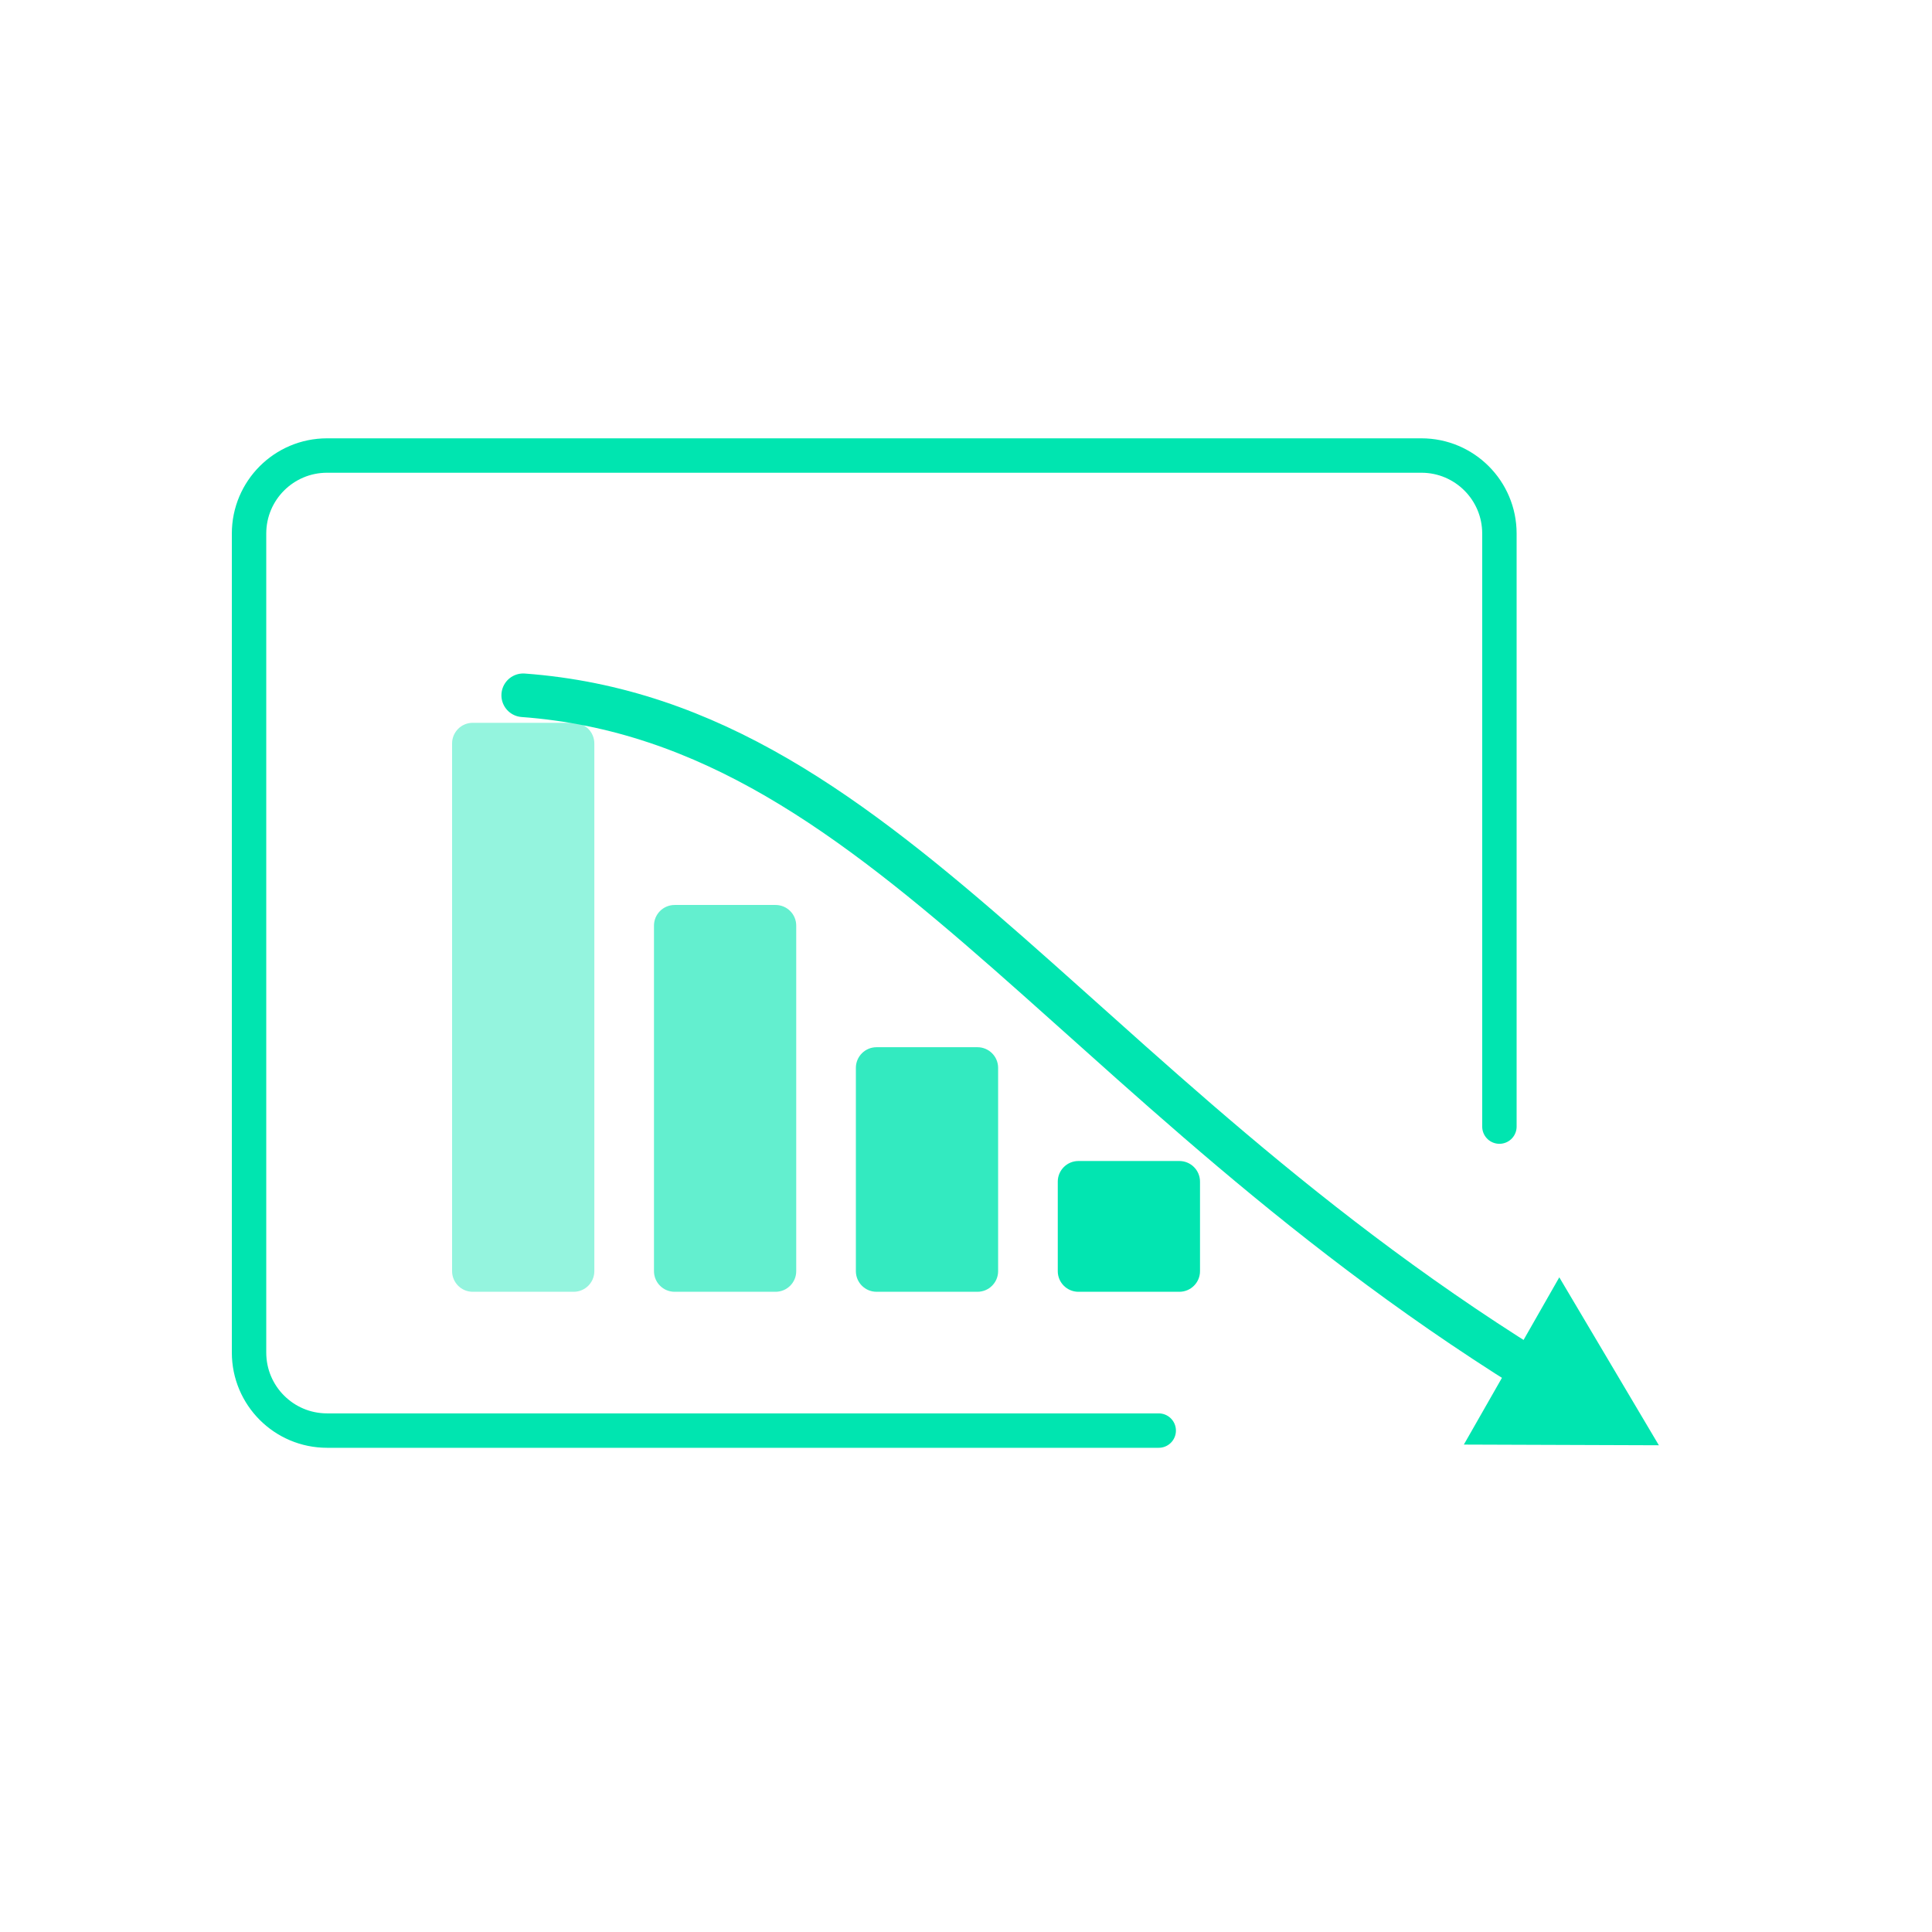
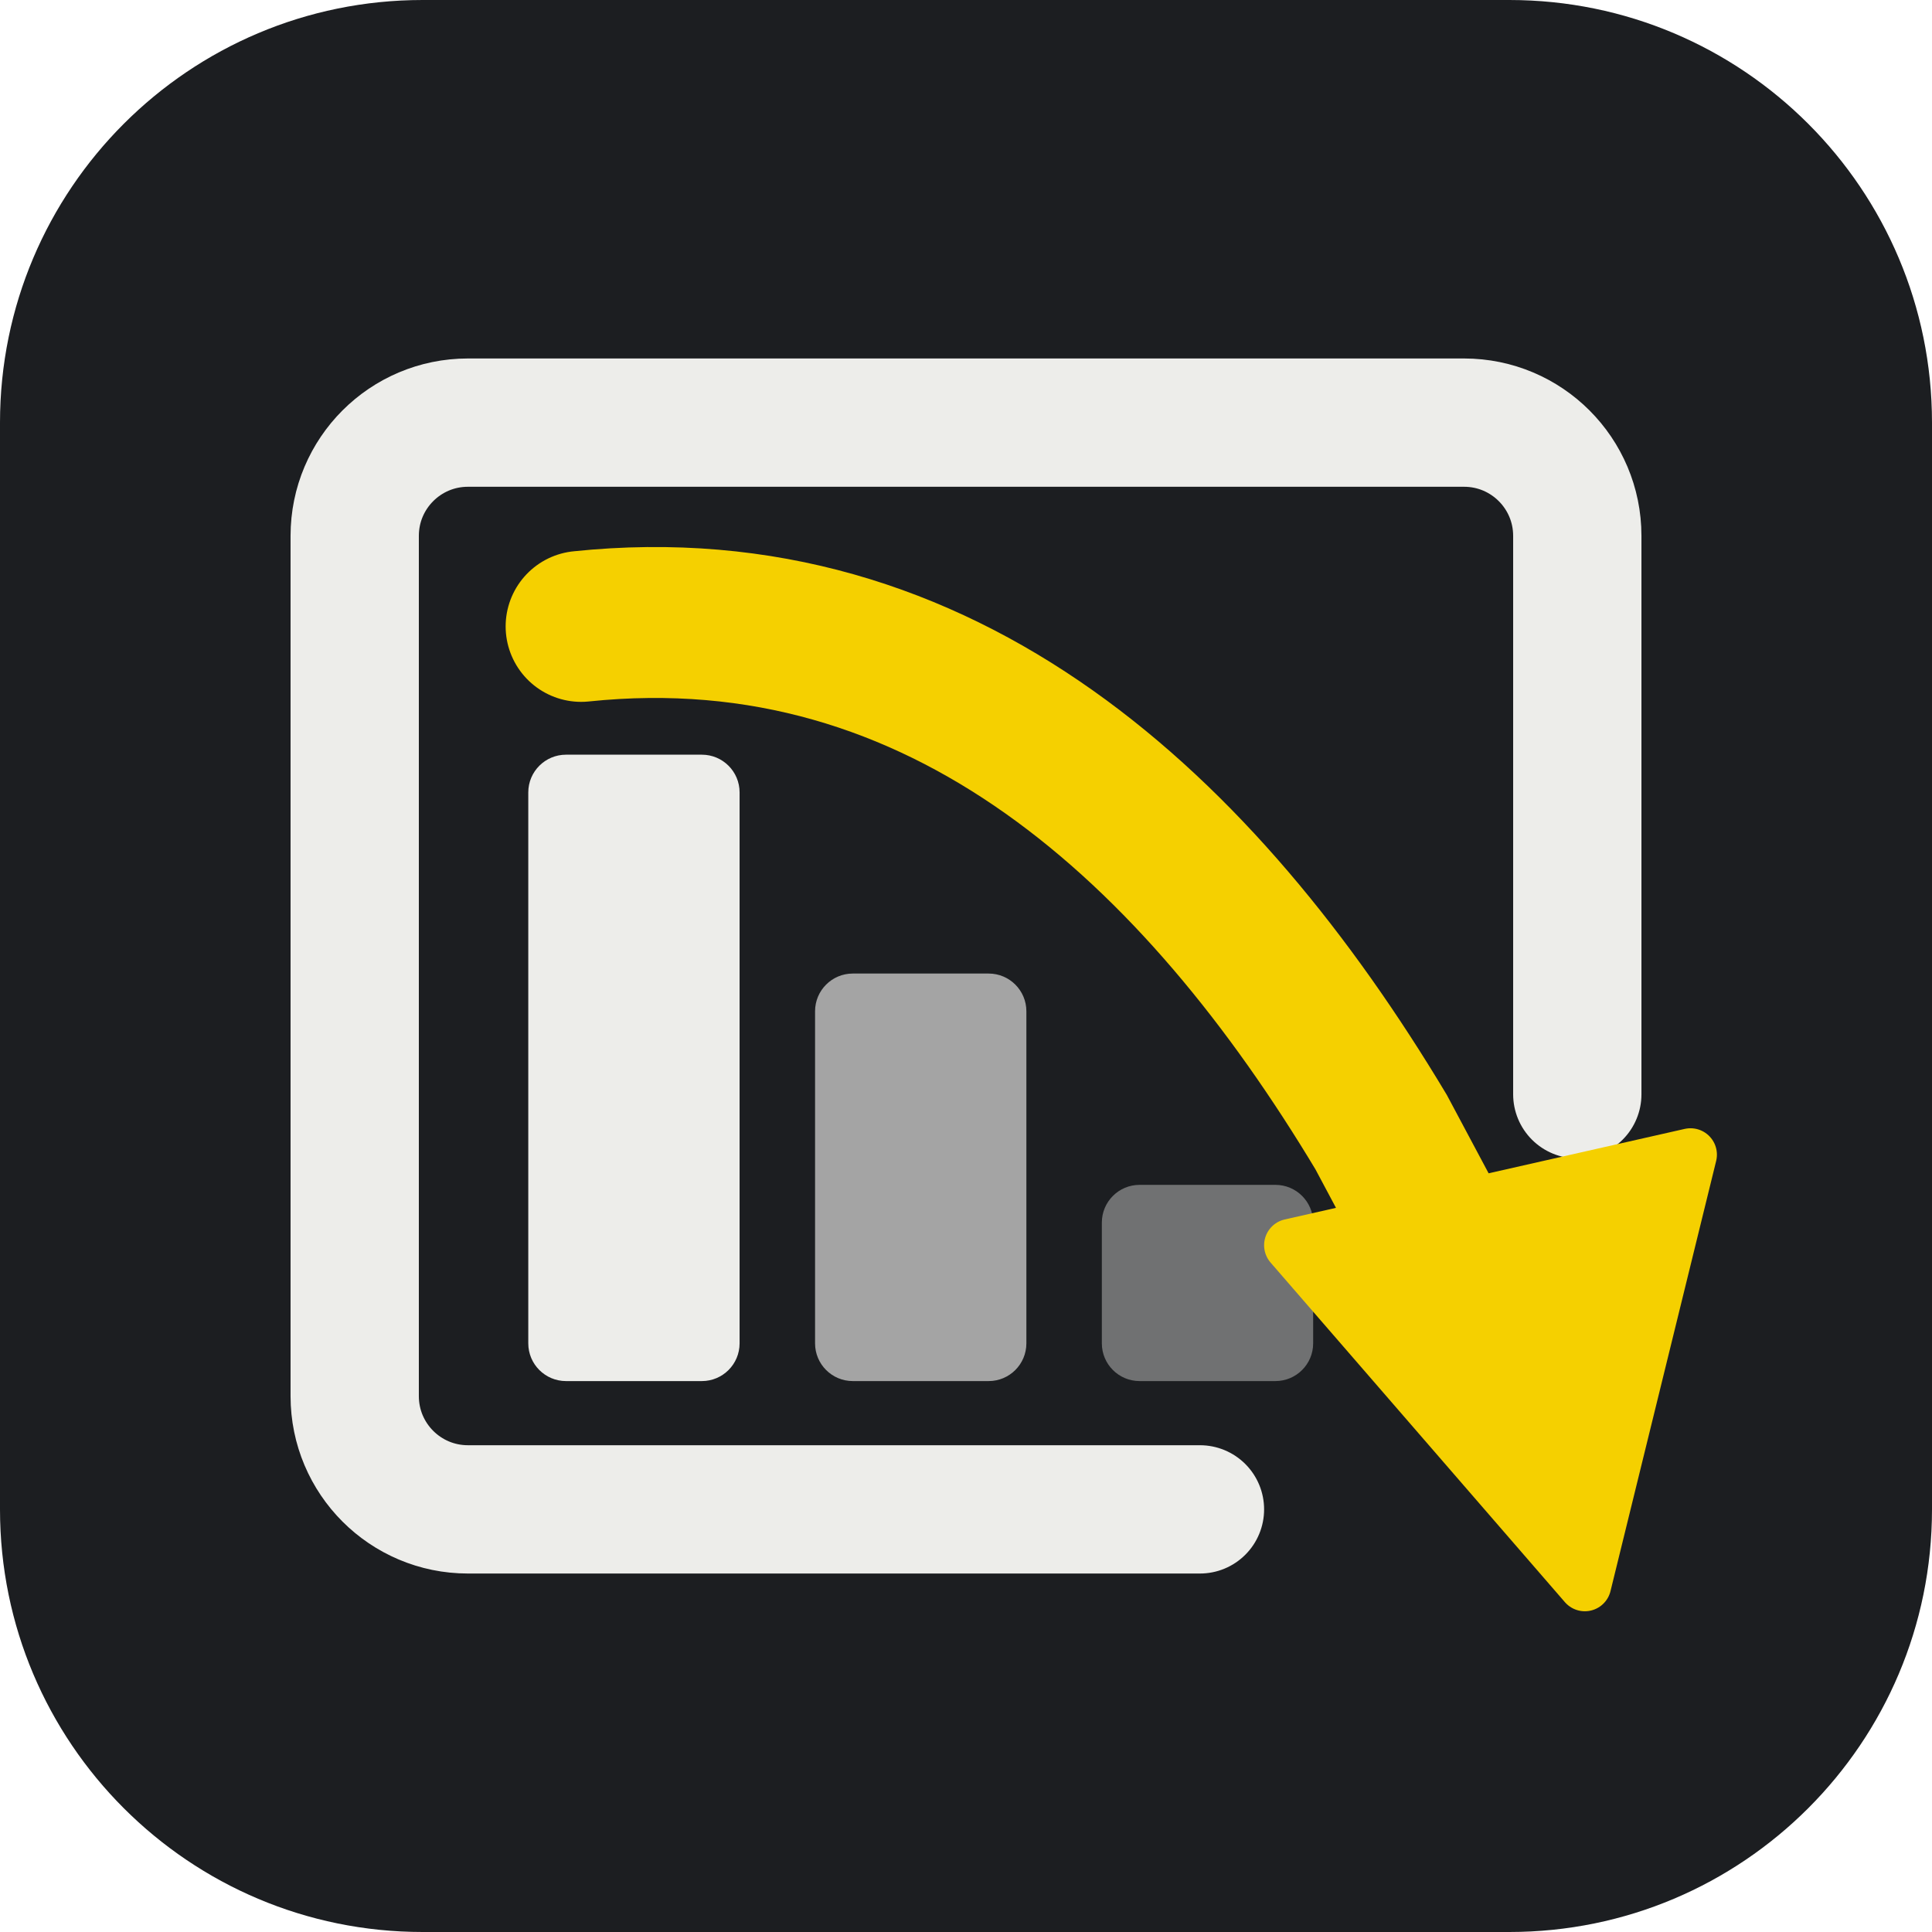
<svg xmlns="http://www.w3.org/2000/svg" viewBox="0 0 512 512" width="512" height="512" role="img" aria-label="DebtFree">
-   <g transform="translate(61.44,116.16) scale(0.608)">
-     <path d="M 552.5 300.0 L 552.5 41.5 A 34.0 34.0 0 0 0 518.5 7.5 L 41.5 7.5 A 34.0 34.0 0 0 0 7.5 41.5 L 7.5 398.5 A 34.0 34.0 0 0 0 41.5 432.5 L 404.0 432.5" fill="none" stroke="#00e5b0" stroke-width="15.0" stroke-linecap="round" />
-     <rect x="96.0" y="124.0" width="62.0" height="248.0" rx="9" fill="#00e5b0" opacity="0.42" />
-     <rect x="184.0" y="203.4" width="62.0" height="168.6" rx="9" fill="#00e5b0" opacity="0.61" />
-     <rect x="272.0" y="265.4" width="62.0" height="106.6" rx="9" fill="#00e5b0" opacity="0.80" />
-     <rect x="360.0" y="315.0" width="62.0" height="57.0" rx="9" fill="#00e5b0" opacity="0.99" />
-     <path d="M 127.0 112.0 C 290.0 124.0, 372.0 296.0, 596.0 424.0" fill="none" stroke="#00e5b0" stroke-width="19" stroke-linecap="round" />
-     <path d="M 622.0 438.9 L 537.0 438.6 L 578.6 365.7 Z" fill="#00e5b0" />
-   </g>
+   <rect width="512" height="512" rx="112" fill="#1c1e21" />
+   <path d="M318 400 H124 A30 30 0 0 1 94 370 V142 A30 30 0 0 1 124 112 H388 A30 30 0 0 1 418 142 V290" fill="none" stroke="#ededea" stroke-width="34" stroke-linecap="round" />
+   <rect x="140" y="200" width="56" height="166" rx="10" fill="#ededea" />
+   <rect x="216" y="258" width="56" height="108" rx="10" fill="#ededea" opacity="0.65" />
+   <rect x="292" y="314" width="56" height="52" rx="10" fill="#ededea" opacity="0.4" />
+   <path d="M154 166 C 250 156, 318 220, 366 300 L 382 330" fill="none" stroke="#f5d000" stroke-width="40" stroke-linecap="round" />
+   <path d="M342 330 L 420 420 L 448 306 Z" fill="#f5d000" stroke="#f5d000" stroke-width="14" stroke-linejoin="round" />
</svg>
